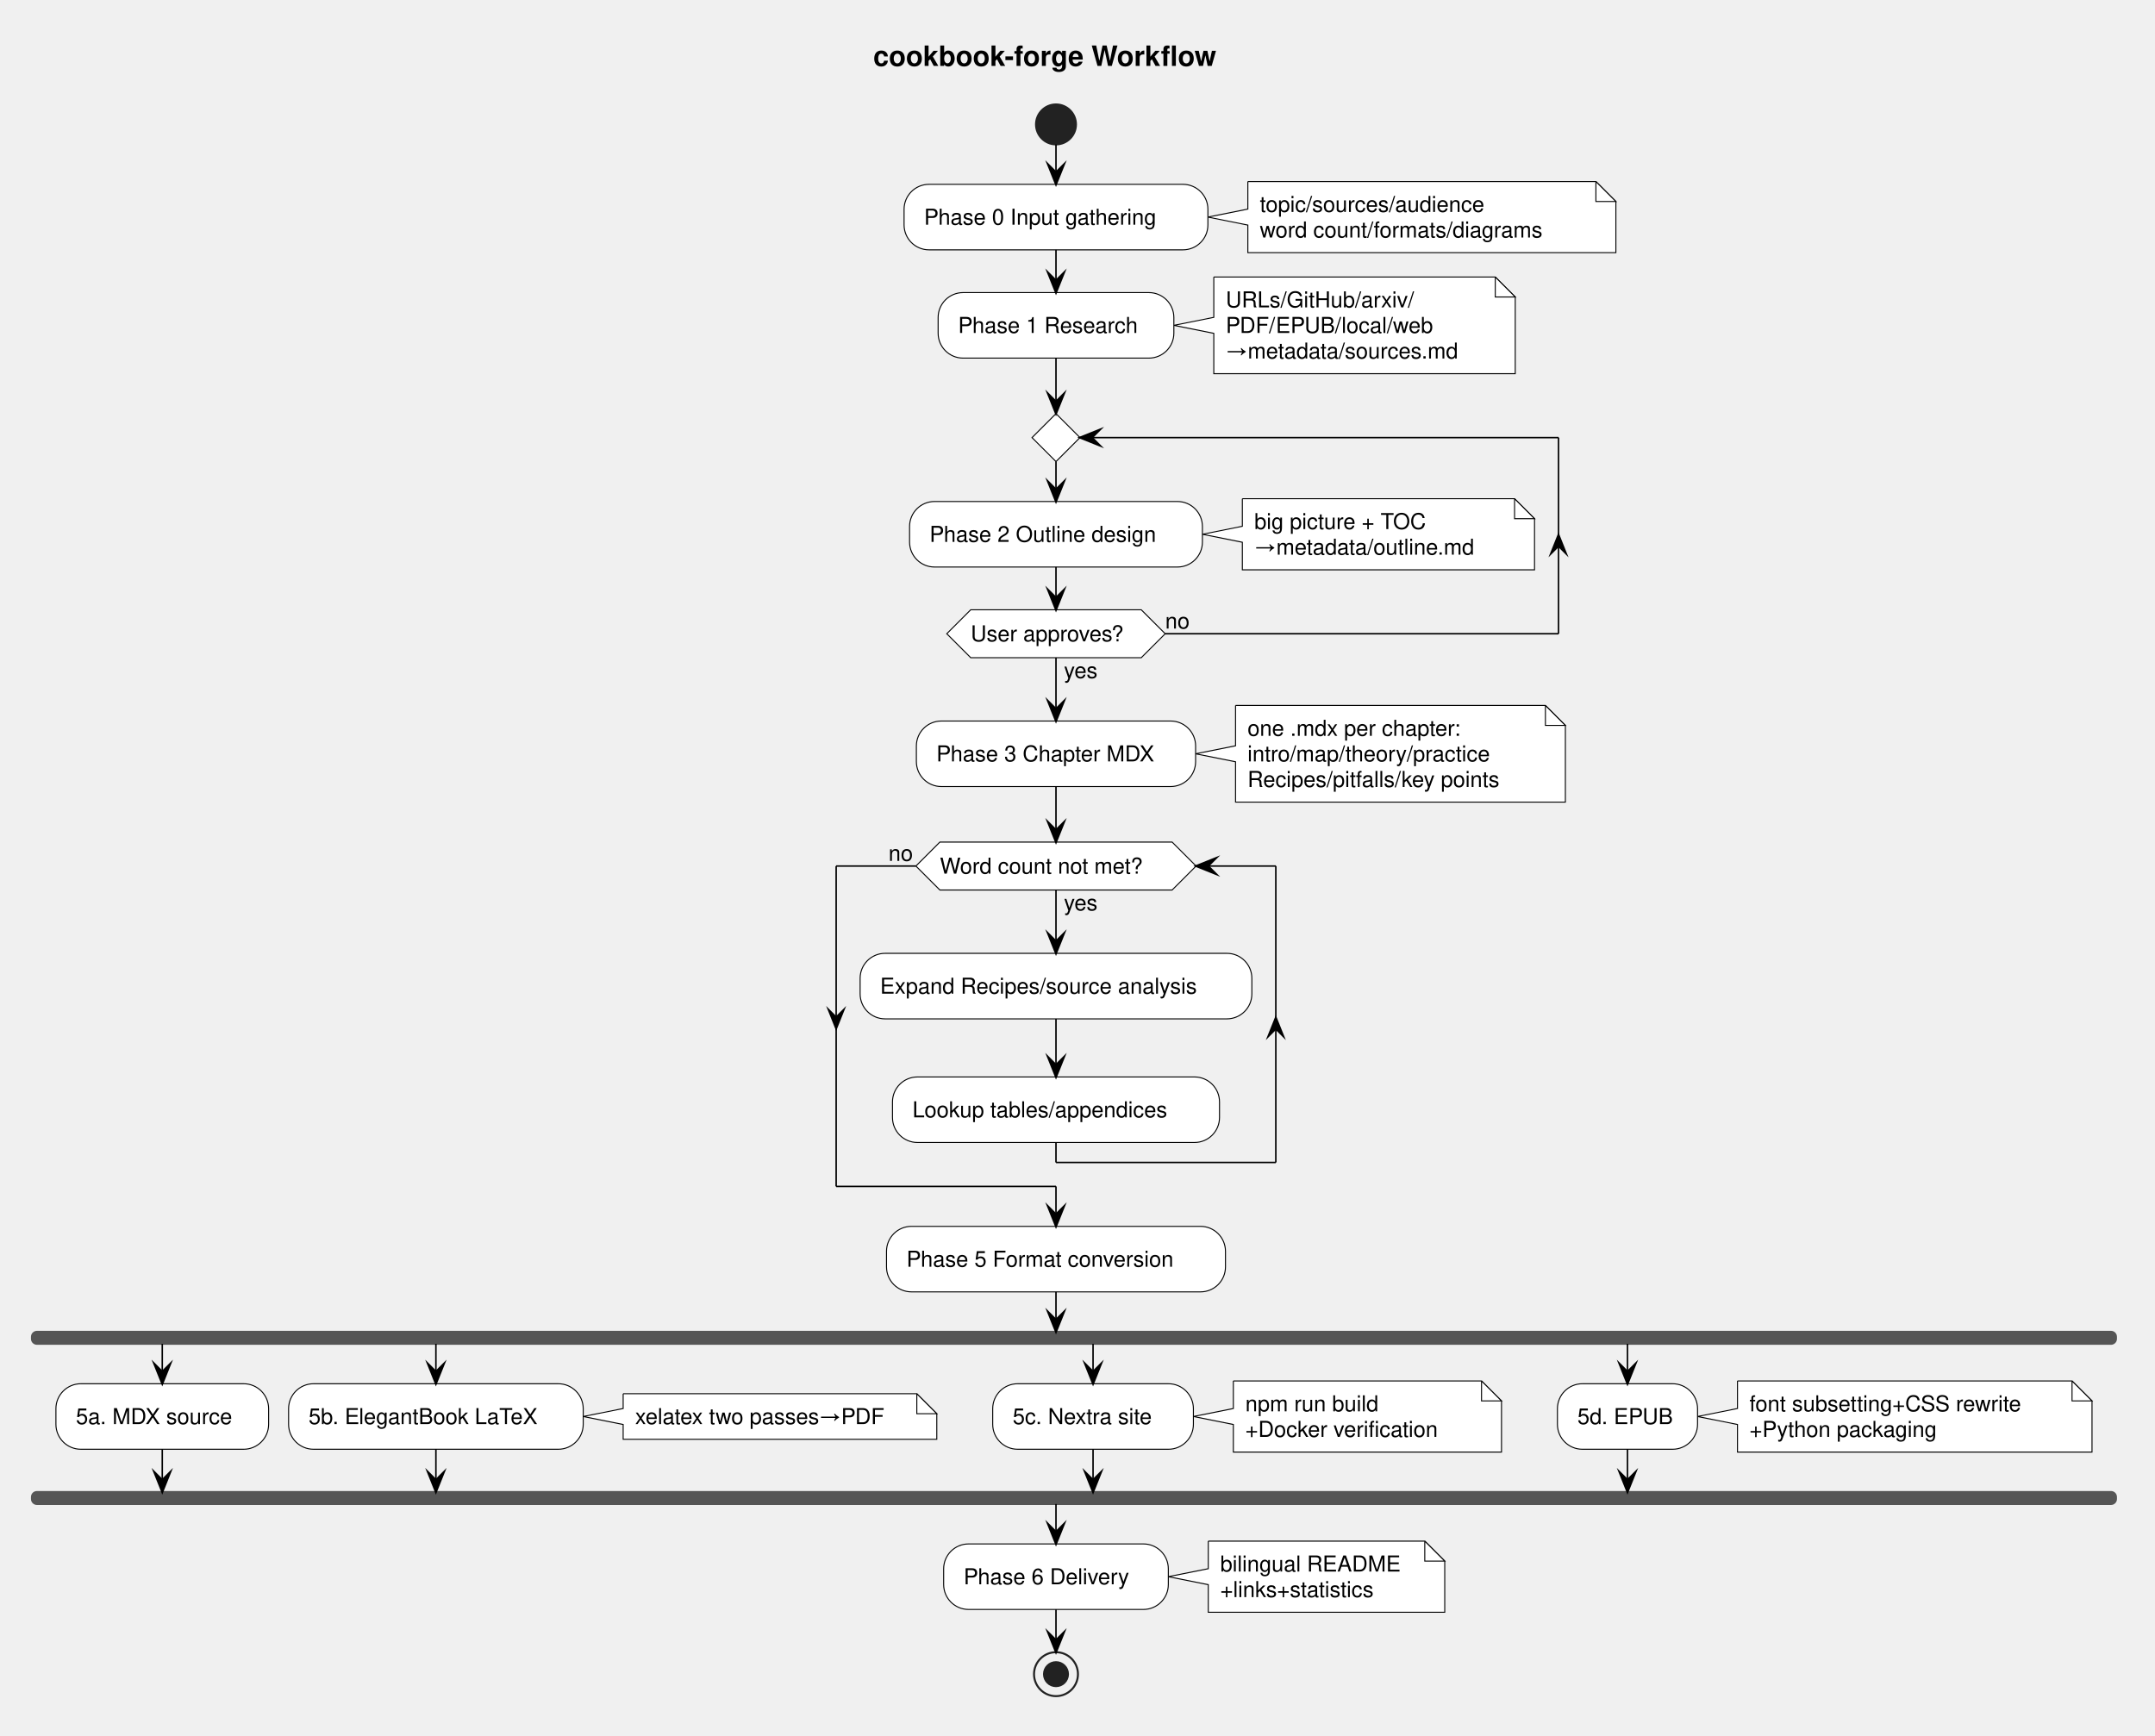
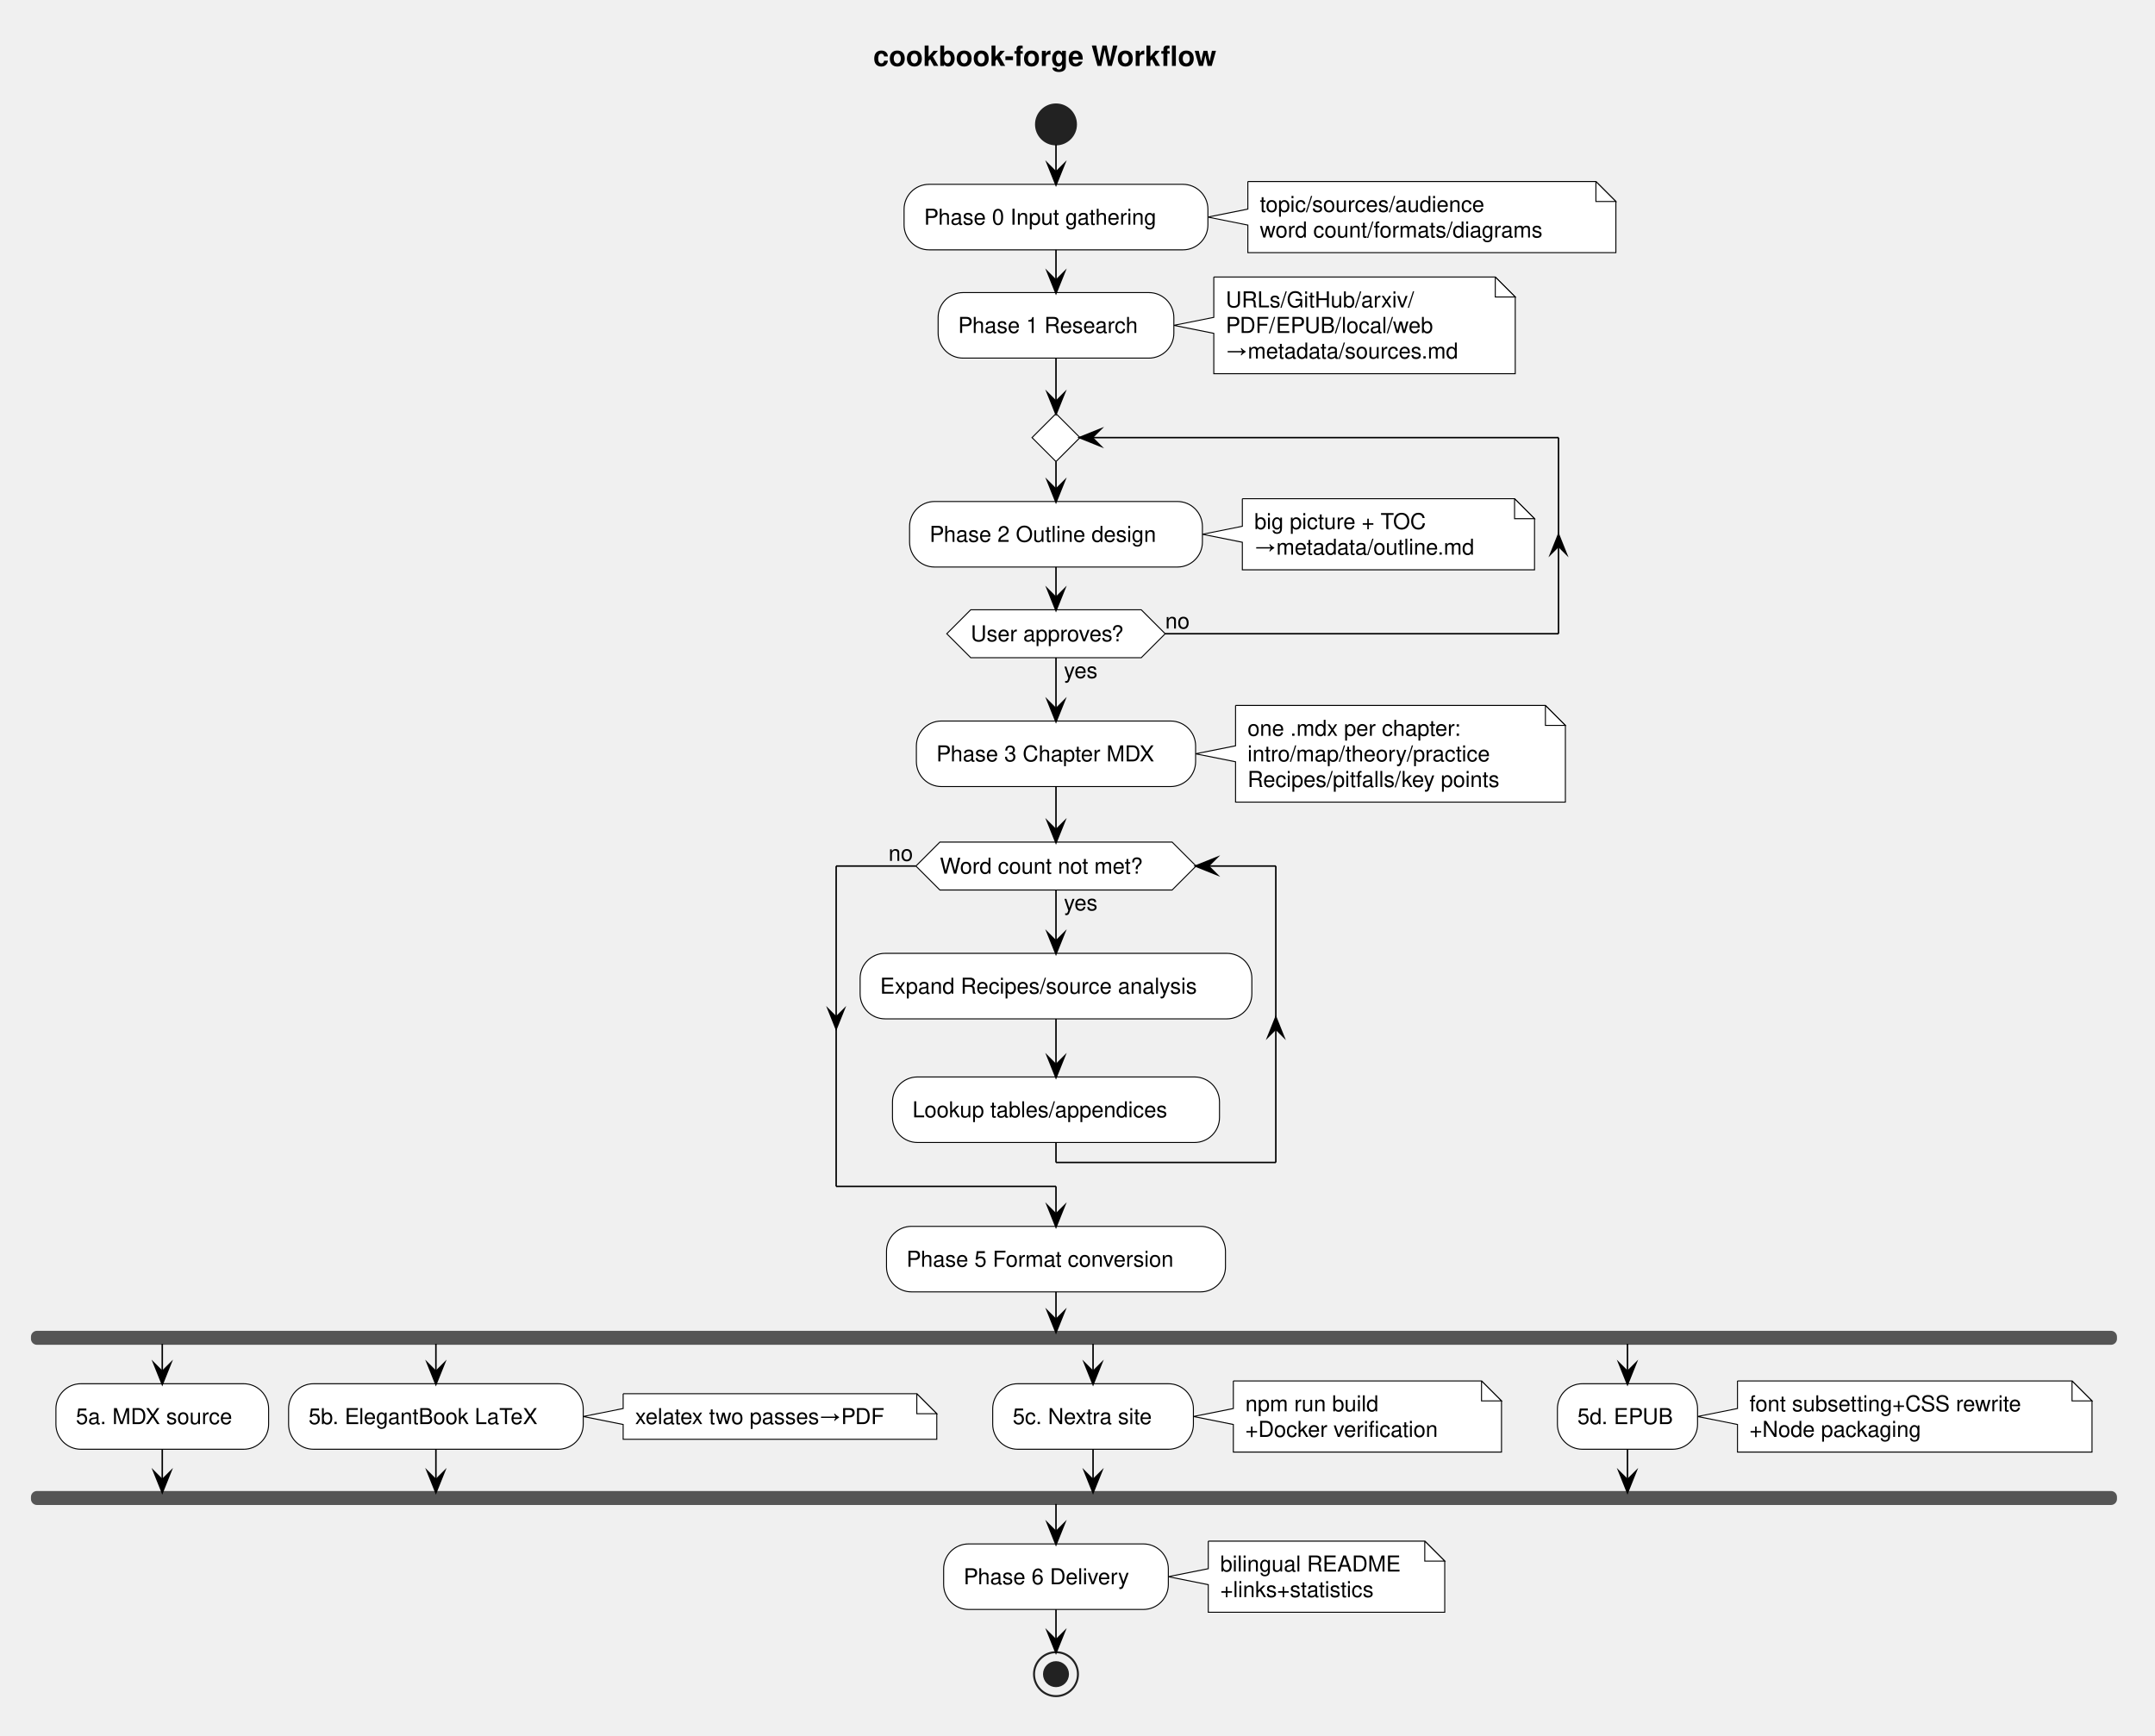
<svg xmlns="http://www.w3.org/2000/svg" contentStyleType="text/css" data-diagram-type="ACTIVITY" height="869px" preserveAspectRatio="none" style="width:1079px;height:869px;background:#FFFFFF;" version="1.1" viewBox="0 0 1079 869" width="1079px" zoomAndPan="magnify">
  <defs />
  <g>
    <g class="title" data-source-line="17">
      <text fill="#000000" font-family="Helvetica" font-size="14" font-weight="700" lengthAdjust="spacing" textLength="202.945" x="437.257" y="32.995">cookbook-forge Workflow</text>
    </g>
    <ellipse cx="528.73" cy="62.297" fill="#222222" rx="10" ry="10" style="stroke:#222222;stroke-width:1;" />
    <path d="M624.792,90.894 L624.792,104.699 L604.792,108.699 L624.792,112.699 L624.792,126.504 A0,0 0 0 0 624.792,126.504 L809.062,126.504 A0,0 0 0 0 809.062,126.504 L809.062,100.894 L799.062,90.894 L624.792,90.894 A0,0 0 0 0 624.792,90.894" fill="#FFFFFF" style="stroke:#000000;stroke-width:0.5;" />
    <path d="M799.062,90.894 L799.062,100.894 L809.062,100.894 L799.062,90.894" fill="#FFFFFF" style="stroke:#000000;stroke-width:0.5;" />
    <text fill="#000000" font-family="Helvetica" font-size="11" lengthAdjust="spacing" textLength="127.349" x="630.792" y="106.105">topic/sources/audience</text>
    <text fill="#000000" font-family="Helvetica" font-size="11" lengthAdjust="spacing" textLength="163.27" x="630.792" y="118.91">word count/formats/diagrams</text>
    <rect fill="#FFFFFF" height="32.805" rx="12.5" ry="12.5" style="stroke:#000000;stroke-width:0.5;" width="152.124" x="452.668" y="92.297" />
    <text fill="#000000" font-family="Helvetica" font-size="11" lengthAdjust="spacing" textLength="132.124" x="462.668" y="112.507">Phase 0 Input gathering</text>
    <path d="M607.744,138.699 L607.744,158.906 L587.744,162.906 L607.744,166.906 L607.744,187.113 A0,0 0 0 0 607.744,187.113 L758.676,187.113 A0,0 0 0 0 758.676,187.113 L758.676,148.699 L748.676,138.699 L607.744,138.699 A0,0 0 0 0 607.744,138.699" fill="#FFFFFF" style="stroke:#000000;stroke-width:0.5;" />
    <path d="M748.676,138.699 L748.676,148.699 L758.676,148.699 L748.676,138.699" fill="#FFFFFF" style="stroke:#000000;stroke-width:0.5;" />
    <text fill="#000000" font-family="Helvetica" font-size="11" lengthAdjust="spacing" textLength="104.129" x="613.744" y="153.91">URLs/GitHub/arxiv/</text>
    <text fill="#000000" font-family="Helvetica" font-size="11" lengthAdjust="spacing" textLength="110.107" x="613.744" y="166.714">PDF/EPUB/local/web</text>
    <text fill="#000000" font-family="Helvetica" font-size="11" lengthAdjust="spacing" textLength="129.932" x="613.744" y="179.519">→metadata/sources.md</text>
    <rect fill="#FFFFFF" height="32.805" rx="12.5" ry="12.5" style="stroke:#000000;stroke-width:0.5;" width="118.028" x="469.716" y="146.504" />
    <text fill="#000000" font-family="Helvetica" font-size="11" lengthAdjust="spacing" textLength="98.028" x="479.716" y="166.714">Phase 1 Research</text>
    <path d="M622.039,249.711 L622.039,263.516 L602.039,267.516 L622.039,271.516 L622.039,285.32 A0,0 0 0 0 622.039,285.32 L768.336,285.32 A0,0 0 0 0 768.336,285.32 L768.336,259.711 L758.336,249.711 L622.039,249.711 A0,0 0 0 0 622.039,249.711" fill="#FFFFFF" style="stroke:#000000;stroke-width:0.5;" />
    <path d="M758.336,249.711 L758.336,259.711 L768.336,259.711 L758.336,249.711" fill="#FFFFFF" style="stroke:#000000;stroke-width:0.5;" />
    <text fill="#000000" font-family="Helvetica" font-size="11" lengthAdjust="spacing" textLength="98.447" x="628.039" y="264.921">big picture + TOC</text>
    <text fill="#000000" font-family="Helvetica" font-size="11" lengthAdjust="spacing" textLength="125.297" x="628.039" y="277.726">→metadata/outline.md</text>
    <rect fill="#FFFFFF" height="32.805" rx="12.5" ry="12.5" style="stroke:#000000;stroke-width:0.5;" width="146.618" x="455.421" y="251.113" />
    <text fill="#000000" font-family="Helvetica" font-size="11" lengthAdjust="spacing" textLength="126.618" x="465.421" y="271.324">Phase 2 Outline design</text>
    <polygon fill="#FFFFFF" points="528.73,207.113,540.73,219.113,528.73,231.113,516.73,219.113,528.73,207.113" style="stroke:#000000;stroke-width:0.5;stroke-linejoin:miter;stroke-miterlimit:10;" />
    <polygon fill="#FFFFFF" points="486.043,305.32,571.417,305.32,583.417,317.32,571.417,329.32,486.043,329.32,474.043,317.32,486.043,305.32" style="stroke:#000000;stroke-width:0.5;stroke-linejoin:miter;stroke-miterlimit:10;" />
    <text fill="#000000" font-family="Helvetica" font-size="11" lengthAdjust="spacing" textLength="19.008" x="532.73" y="339.531">yes</text>
    <text fill="#000000" font-family="Helvetica" font-size="11" lengthAdjust="spacing" textLength="85.374" x="486.043" y="321.128">User approves?</text>
    <text fill="#000000" font-family="Helvetica" font-size="11" lengthAdjust="spacing" textLength="13.702" x="583.417" y="314.726">no</text>
    <path d="M618.634,353.226 L618.634,373.433 L598.634,377.433 L618.634,381.433 L618.634,401.64 A0,0 0 0 0 618.634,401.64 L783.778,401.64 A0,0 0 0 0 783.778,401.64 L783.778,363.226 L773.778,353.226 L618.634,353.226 A0,0 0 0 0 618.634,353.226" fill="#FFFFFF" style="stroke:#000000;stroke-width:0.5;" />
    <path d="M773.778,353.226 L773.778,363.226 L783.778,363.226 L773.778,353.226" fill="#FFFFFF" style="stroke:#000000;stroke-width:0.5;" />
    <text fill="#000000" font-family="Helvetica" font-size="11" lengthAdjust="spacing" textLength="122.987" x="624.634" y="368.437">one .mdx per chapter:</text>
    <text fill="#000000" font-family="Helvetica" font-size="11" lengthAdjust="spacing" textLength="141.442" x="624.634" y="381.241">intro/map/theory/practice</text>
    <text fill="#000000" font-family="Helvetica" font-size="11" lengthAdjust="spacing" textLength="144.144" x="624.634" y="394.046">Recipes/pitfalls/key points</text>
    <rect fill="#FFFFFF" height="32.805" rx="12.5" ry="12.5" style="stroke:#000000;stroke-width:0.5;" width="139.808" x="458.826" y="361.031" />
    <text fill="#000000" font-family="Helvetica" font-size="11" lengthAdjust="spacing" textLength="119.808" x="468.826" y="381.241">Phase 3 Chapter MDX</text>
    <rect fill="#FFFFFF" height="32.805" rx="12.5" ry="12.5" style="stroke:#000000;stroke-width:0.5;" width="196.14" x="430.66" y="477.351" />
    <text fill="#000000" font-family="Helvetica" font-size="11" lengthAdjust="spacing" textLength="176.14" x="440.66" y="497.561">Expand Recipes/source analysis</text>
    <rect fill="#FFFFFF" height="32.805" rx="12.5" ry="12.5" style="stroke:#000000;stroke-width:0.5;" width="163.736" x="446.862" y="539.253" />
    <text fill="#000000" font-family="Helvetica" font-size="11" lengthAdjust="spacing" textLength="143.736" x="456.862" y="559.463">Lookup tables/appendices</text>
    <polygon fill="#FFFFFF" points="470.588,421.64,586.872,421.64,598.872,433.64,586.872,445.64,470.588,445.64,458.588,433.64,470.588,421.64" style="stroke:#000000;stroke-width:0.5;stroke-linejoin:miter;stroke-miterlimit:10;" />
    <text fill="#000000" font-family="Helvetica" font-size="11" lengthAdjust="spacing" textLength="19.008" x="532.73" y="455.851">yes</text>
    <text fill="#000000" font-family="Helvetica" font-size="11" lengthAdjust="spacing" textLength="116.284" x="470.588" y="437.448">Word count not met?</text>
    <text fill="#000000" font-family="Helvetica" font-size="11" lengthAdjust="spacing" textLength="13.702" x="444.886" y="431.046">no</text>
    <rect fill="#FFFFFF" height="32.805" rx="12.5" ry="12.5" style="stroke:#000000;stroke-width:0.5;" width="169.719" x="443.87" y="614.058" />
    <text fill="#000000" font-family="Helvetica" font-size="11" lengthAdjust="spacing" textLength="149.719" x="453.87" y="634.268">Phase 5 Format conversion</text>
    <rect fill="#555555" height="6" rx="2.5" ry="2.5" style="stroke:#555555;stroke-width:1;" width="1043.46" x="16" y="666.862" />
    <rect fill="#FFFFFF" height="32.805" rx="12.5" ry="12.5" style="stroke:#000000;stroke-width:0.5;" width="106.496" x="28" y="692.862" />
    <text fill="#000000" font-family="Helvetica" font-size="11" lengthAdjust="spacing" textLength="86.496" x="38" y="713.073">5a. MDX source</text>
    <path d="M312.017,697.862 L312.017,705.265 L292.017,709.265 L312.017,713.265 L312.017,720.667 A0,0 0 0 0 312.017,720.667 L469.045,720.667 A0,0 0 0 0 469.045,720.667 L469.045,707.862 L459.045,697.862 L312.017,697.862 A0,0 0 0 0 312.017,697.862" fill="#FFFFFF" style="stroke:#000000;stroke-width:0.5;" />
    <path d="M459.045,697.862 L459.045,707.862 L469.045,707.862 L459.045,697.862" fill="#FFFFFF" style="stroke:#000000;stroke-width:0.5;" />
    <text fill="#000000" font-family="Helvetica" font-size="11" lengthAdjust="spacing" textLength="136.028" x="318.017" y="713.073">xelatex two passes→PDF</text>
    <rect fill="#FFFFFF" height="32.805" rx="12.5" ry="12.5" style="stroke:#000000;stroke-width:0.5;" width="147.52" x="144.496" y="692.862" />
    <text fill="#000000" font-family="Helvetica" font-size="11" lengthAdjust="spacing" textLength="127.52" x="154.496" y="713.073">5b. ElegantBook LaTeX</text>
    <path d="M617.531,691.46 L617.531,705.265 L597.531,709.265 L617.531,713.265 L617.531,727.069 A0,0 0 0 0 617.531,727.069 L751.796,727.069 A0,0 0 0 0 751.796,727.069 L751.796,701.46 L741.796,691.46 L617.531,691.46 A0,0 0 0 0 617.531,691.46" fill="#FFFFFF" style="stroke:#000000;stroke-width:0.5;" />
    <path d="M741.796,691.46 L741.796,701.46 L751.796,701.46 L741.796,691.46" fill="#FFFFFF" style="stroke:#000000;stroke-width:0.5;" />
    <text fill="#000000" font-family="Helvetica" font-size="11" lengthAdjust="spacing" textLength="77.177" x="623.531" y="706.67">npm run build</text>
    <text fill="#000000" font-family="Helvetica" font-size="11" lengthAdjust="spacing" textLength="113.266" x="623.531" y="719.475">+Docker verification</text>
    <rect fill="#FFFFFF" height="32.805" rx="12.5" ry="12.5" style="stroke:#000000;stroke-width:0.5;" width="100.486" x="497.045" y="692.862" />
    <text fill="#000000" font-family="Helvetica" font-size="11" lengthAdjust="spacing" textLength="80.486" x="507.045" y="713.073">5c. Nextra site</text>
    <path d="M869.952,691.46 L869.952,705.265 L849.952,709.265 L869.952,713.265 L869.952,727.069 A0,0 0 0 0 869.952,727.069 L1047.46,727.069 A0,0 0 0 0 1047.46,727.069 L1047.46,701.46 L1037.46,691.46 L869.952,691.46 A0,0 0 0 0 869.952,691.46" fill="#FFFFFF" style="stroke:#000000;stroke-width:0.5;" />
    <path d="M1037.46,691.46 L1037.46,701.46 L1047.46,701.46 L1037.46,691.46" fill="#FFFFFF" style="stroke:#000000;stroke-width:0.5;" />
    <text fill="#000000" font-family="Helvetica" font-size="11" lengthAdjust="spacing" textLength="156.508" x="875.952" y="706.67">font subsetting+CSS rewrite</text>
-     <text fill="#000000" font-family="Helvetica" font-size="11" lengthAdjust="spacing" textLength="107.717" x="875.952" y="719.475">+Python packaging</text>
+     <text fill="#000000" font-family="Helvetica" font-size="11" lengthAdjust="spacing" textLength="95" x="875.952" y="719.475">+Node packaging</text>
    <rect fill="#FFFFFF" height="32.805" rx="12.5" ry="12.5" style="stroke:#000000;stroke-width:0.5;" width="70.155" x="779.796" y="692.862" />
    <text fill="#000000" font-family="Helvetica" font-size="11" lengthAdjust="spacing" textLength="50.155" x="789.796" y="713.073">5d. EPUB</text>
    <rect fill="#555555" height="6" rx="2.5" ry="2.5" style="stroke:#555555;stroke-width:1;" width="1043.46" x="16" y="747.069" />
    <path d="M604.978,771.667 L604.978,785.472 L584.978,789.472 L604.978,793.472 L604.978,807.276 A0,0 0 0 0 604.978,807.276 L723.377,807.276 A0,0 0 0 0 723.377,807.276 L723.377,781.667 L713.377,771.667 L604.978,771.667 A0,0 0 0 0 604.978,771.667" fill="#FFFFFF" style="stroke:#000000;stroke-width:0.5;" />
    <path d="M713.377,771.667 L713.377,781.667 L723.377,781.667 L713.377,771.667" fill="#FFFFFF" style="stroke:#000000;stroke-width:0.5;" />
    <text fill="#000000" font-family="Helvetica" font-size="11" lengthAdjust="spacing" textLength="97.399" x="610.978" y="786.877">bilingual README</text>
    <text fill="#000000" font-family="Helvetica" font-size="11" lengthAdjust="spacing" textLength="92.651" x="610.978" y="799.682">+links+statistics</text>
    <rect fill="#FFFFFF" height="32.805" rx="12.5" ry="12.5" style="stroke:#000000;stroke-width:0.5;" width="112.496" x="472.482" y="773.069" />
    <text fill="#000000" font-family="Helvetica" font-size="11" lengthAdjust="spacing" textLength="92.496" x="482.482" y="793.28">Phase 6 Delivery</text>
    <ellipse cx="528.73" cy="838.276" fill="none" rx="11" ry="11" style="stroke:#222222;stroke-width:1;" />
    <ellipse cx="528.73" cy="838.276" fill="#222222" rx="6" ry="6" style="stroke:#222222;stroke-width:1;" />
    <line style="stroke:#000000;stroke-width:0.75;" x1="528.73" x2="528.73" y1="72.297" y2="92.297" />
    <polygon fill="#000000" points="524.73,82.297,528.73,92.297,532.73,82.297,528.73,86.297" style="stroke:#000000;stroke-width:1;stroke-linejoin:miter;stroke-miterlimit:10;" />
    <line style="stroke:#000000;stroke-width:0.75;" x1="528.73" x2="528.73" y1="125.102" y2="146.504" />
    <polygon fill="#000000" points="524.73,136.504,528.73,146.504,532.73,136.504,528.73,140.504" style="stroke:#000000;stroke-width:1;stroke-linejoin:miter;stroke-miterlimit:10;" />
    <line style="stroke:#000000;stroke-width:0.75;" x1="528.73" x2="528.73" y1="231.113" y2="251.113" />
    <polygon fill="#000000" points="524.73,241.113,528.73,251.113,532.73,241.113,528.73,245.113" style="stroke:#000000;stroke-width:1;stroke-linejoin:miter;stroke-miterlimit:10;" />
    <line style="stroke:#000000;stroke-width:0.75;" x1="583.417" x2="780.336" y1="317.32" y2="317.32" />
    <polygon fill="#000000" points="776.336,277.516,780.336,267.516,784.336,277.516,780.336,273.516" style="stroke:#000000;stroke-width:0.75;stroke-linejoin:miter;stroke-miterlimit:10;" />
    <line style="stroke:#000000;stroke-width:0.75;" x1="780.336" x2="780.336" y1="219.113" y2="317.32" />
    <line style="stroke:#000000;stroke-width:0.75;" x1="780.336" x2="540.73" y1="219.113" y2="219.113" />
    <polygon fill="#000000" points="550.73,215.113,540.73,219.113,550.73,223.113,546.73,219.113" style="stroke:#000000;stroke-width:1;stroke-linejoin:miter;stroke-miterlimit:10;" />
    <line style="stroke:#000000;stroke-width:0.75;" x1="528.73" x2="528.73" y1="283.918" y2="305.32" />
    <polygon fill="#000000" points="524.73,295.32,528.73,305.32,532.73,295.32,528.73,299.32" style="stroke:#000000;stroke-width:1;stroke-linejoin:miter;stroke-miterlimit:10;" />
    <line style="stroke:#000000;stroke-width:0.75;" x1="528.73" x2="528.73" y1="179.309" y2="207.113" />
    <polygon fill="#000000" points="524.73,197.113,528.73,207.113,532.73,197.113,528.73,201.113" style="stroke:#000000;stroke-width:1;stroke-linejoin:miter;stroke-miterlimit:10;" />
    <line style="stroke:#000000;stroke-width:0.75;" x1="528.73" x2="528.73" y1="329.32" y2="361.031" />
    <polygon fill="#000000" points="524.73,351.031,528.73,361.031,532.73,351.031,528.73,355.031" style="stroke:#000000;stroke-width:1;stroke-linejoin:miter;stroke-miterlimit:10;" />
    <line style="stroke:#000000;stroke-width:0.75;" x1="528.73" x2="528.73" y1="510.155" y2="539.253" />
    <polygon fill="#000000" points="524.73,529.253,528.73,539.253,532.73,529.253,528.73,533.253" style="stroke:#000000;stroke-width:1;stroke-linejoin:miter;stroke-miterlimit:10;" />
    <line style="stroke:#000000;stroke-width:0.75;" x1="528.73" x2="528.73" y1="445.64" y2="477.351" />
    <polygon fill="#000000" points="524.73,467.351,528.73,477.351,532.73,467.351,528.73,471.351" style="stroke:#000000;stroke-width:1;stroke-linejoin:miter;stroke-miterlimit:10;" />
    <line style="stroke:#000000;stroke-width:0.75;" x1="528.73" x2="528.73" y1="572.058" y2="582.058" />
    <line style="stroke:#000000;stroke-width:0.75;" x1="528.73" x2="638.8" y1="582.058" y2="582.058" />
    <polygon fill="#000000" points="634.8,519.253,638.8,509.253,642.8,519.253,638.8,515.253" style="stroke:#000000;stroke-width:0.75;stroke-linejoin:miter;stroke-miterlimit:10;" />
    <line style="stroke:#000000;stroke-width:0.75;" x1="638.8" x2="638.8" y1="433.64" y2="582.058" />
    <line style="stroke:#000000;stroke-width:0.75;" x1="638.8" x2="598.872" y1="433.64" y2="433.64" />
    <polygon fill="#000000" points="608.872,429.64,598.872,433.64,608.872,437.64,604.872,433.64" style="stroke:#000000;stroke-width:1;stroke-linejoin:miter;stroke-miterlimit:10;" />
    <line style="stroke:#000000;stroke-width:0.75;" x1="458.588" x2="418.66" y1="433.64" y2="433.64" />
    <polygon fill="#000000" points="414.66,505.253,418.66,515.253,422.66,505.253,418.66,509.253" style="stroke:#000000;stroke-width:0.75;stroke-linejoin:miter;stroke-miterlimit:10;" />
    <line style="stroke:#000000;stroke-width:0.75;" x1="418.66" x2="418.66" y1="433.64" y2="594.058" />
    <line style="stroke:#000000;stroke-width:0.75;" x1="418.66" x2="528.73" y1="594.058" y2="594.058" />
    <line style="stroke:#000000;stroke-width:0.75;" x1="528.73" x2="528.73" y1="594.058" y2="614.058" />
    <polygon fill="#000000" points="524.73,604.058,528.73,614.058,532.73,604.058,528.73,608.058" style="stroke:#000000;stroke-width:1;stroke-linejoin:miter;stroke-miterlimit:10;" />
    <line style="stroke:#000000;stroke-width:0.75;" x1="528.73" x2="528.73" y1="393.835" y2="421.64" />
    <polygon fill="#000000" points="524.73,411.64,528.73,421.64,532.73,411.64,528.73,415.64" style="stroke:#000000;stroke-width:1;stroke-linejoin:miter;stroke-miterlimit:10;" />
    <line style="stroke:#000000;stroke-width:0.75;" x1="81.248" x2="81.248" y1="672.862" y2="692.862" />
    <polygon fill="#000000" points="77.248,682.862,81.248,692.862,85.248,682.862,81.248,686.862" style="stroke:#000000;stroke-width:1;stroke-linejoin:miter;stroke-miterlimit:10;" />
    <line style="stroke:#000000;stroke-width:0.75;" x1="218.256" x2="218.256" y1="672.862" y2="692.862" />
    <polygon fill="#000000" points="214.256,682.862,218.256,692.862,222.256,682.862,218.256,686.862" style="stroke:#000000;stroke-width:1;stroke-linejoin:miter;stroke-miterlimit:10;" />
    <line style="stroke:#000000;stroke-width:0.75;" x1="547.288" x2="547.288" y1="672.862" y2="692.862" />
    <polygon fill="#000000" points="543.288,682.862,547.288,692.862,551.288,682.862,547.288,686.862" style="stroke:#000000;stroke-width:1;stroke-linejoin:miter;stroke-miterlimit:10;" />
    <line style="stroke:#000000;stroke-width:0.75;" x1="814.874" x2="814.874" y1="672.862" y2="692.862" />
    <polygon fill="#000000" points="810.874,682.862,814.874,692.862,818.874,682.862,814.874,686.862" style="stroke:#000000;stroke-width:1;stroke-linejoin:miter;stroke-miterlimit:10;" />
    <line style="stroke:#000000;stroke-width:0.75;" x1="81.248" x2="81.248" y1="725.667" y2="747.069" />
    <polygon fill="#000000" points="77.248,737.069,81.248,747.069,85.248,737.069,81.248,741.069" style="stroke:#000000;stroke-width:1;stroke-linejoin:miter;stroke-miterlimit:10;" />
    <line style="stroke:#000000;stroke-width:0.75;" x1="218.256" x2="218.256" y1="725.667" y2="747.069" />
    <polygon fill="#000000" points="214.256,737.069,218.256,747.069,222.256,737.069,218.256,741.069" style="stroke:#000000;stroke-width:1;stroke-linejoin:miter;stroke-miterlimit:10;" />
    <line style="stroke:#000000;stroke-width:0.75;" x1="547.288" x2="547.288" y1="725.667" y2="747.069" />
    <polygon fill="#000000" points="543.288,737.069,547.288,747.069,551.288,737.069,547.288,741.069" style="stroke:#000000;stroke-width:1;stroke-linejoin:miter;stroke-miterlimit:10;" />
    <line style="stroke:#000000;stroke-width:0.75;" x1="814.874" x2="814.874" y1="725.667" y2="747.069" />
    <polygon fill="#000000" points="810.874,737.069,814.874,747.069,818.874,737.069,814.874,741.069" style="stroke:#000000;stroke-width:1;stroke-linejoin:miter;stroke-miterlimit:10;" />
    <line style="stroke:#000000;stroke-width:0.75;" x1="528.73" x2="528.73" y1="646.862" y2="666.862" />
    <polygon fill="#000000" points="524.73,656.862,528.73,666.862,532.73,656.862,528.73,660.862" style="stroke:#000000;stroke-width:1;stroke-linejoin:miter;stroke-miterlimit:10;" />
    <line style="stroke:#000000;stroke-width:0.75;" x1="528.73" x2="528.73" y1="753.069" y2="773.069" />
    <polygon fill="#000000" points="524.73,763.069,528.73,773.069,532.73,763.069,528.73,767.069" style="stroke:#000000;stroke-width:1;stroke-linejoin:miter;stroke-miterlimit:10;" />
    <line style="stroke:#000000;stroke-width:0.75;" x1="528.73" x2="528.73" y1="805.874" y2="827.276" />
    <polygon fill="#000000" points="524.73,817.276,528.73,827.276,532.73,817.276,528.73,821.276" style="stroke:#000000;stroke-width:1;stroke-linejoin:miter;stroke-miterlimit:10;" />
  </g>
</svg>
